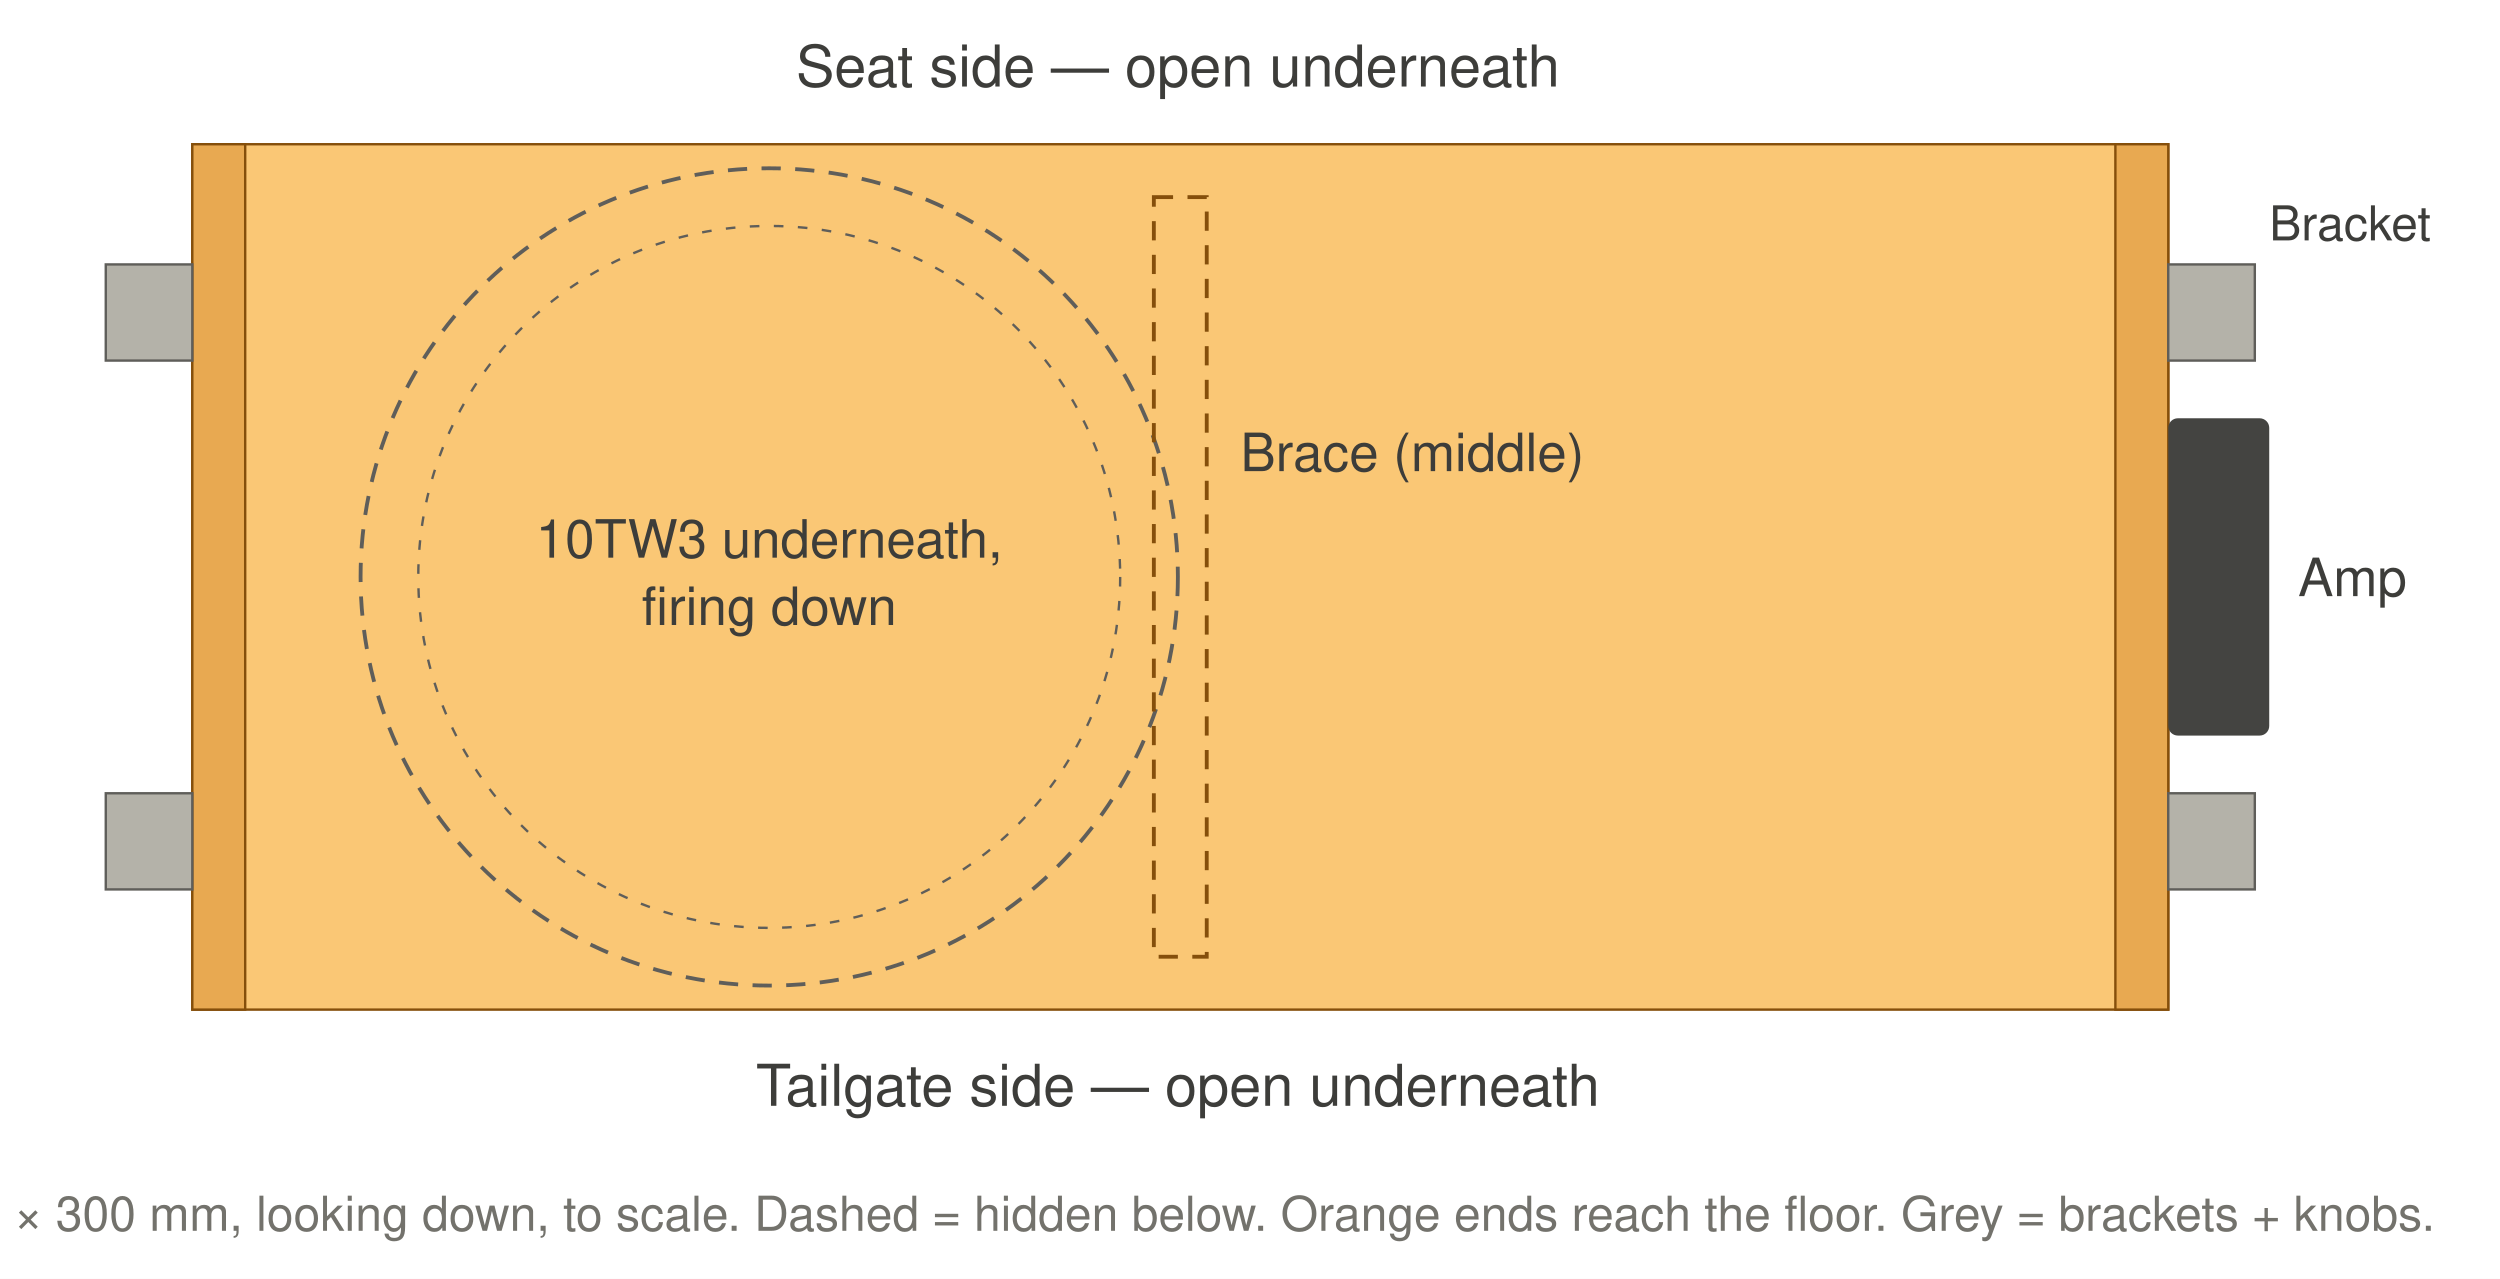
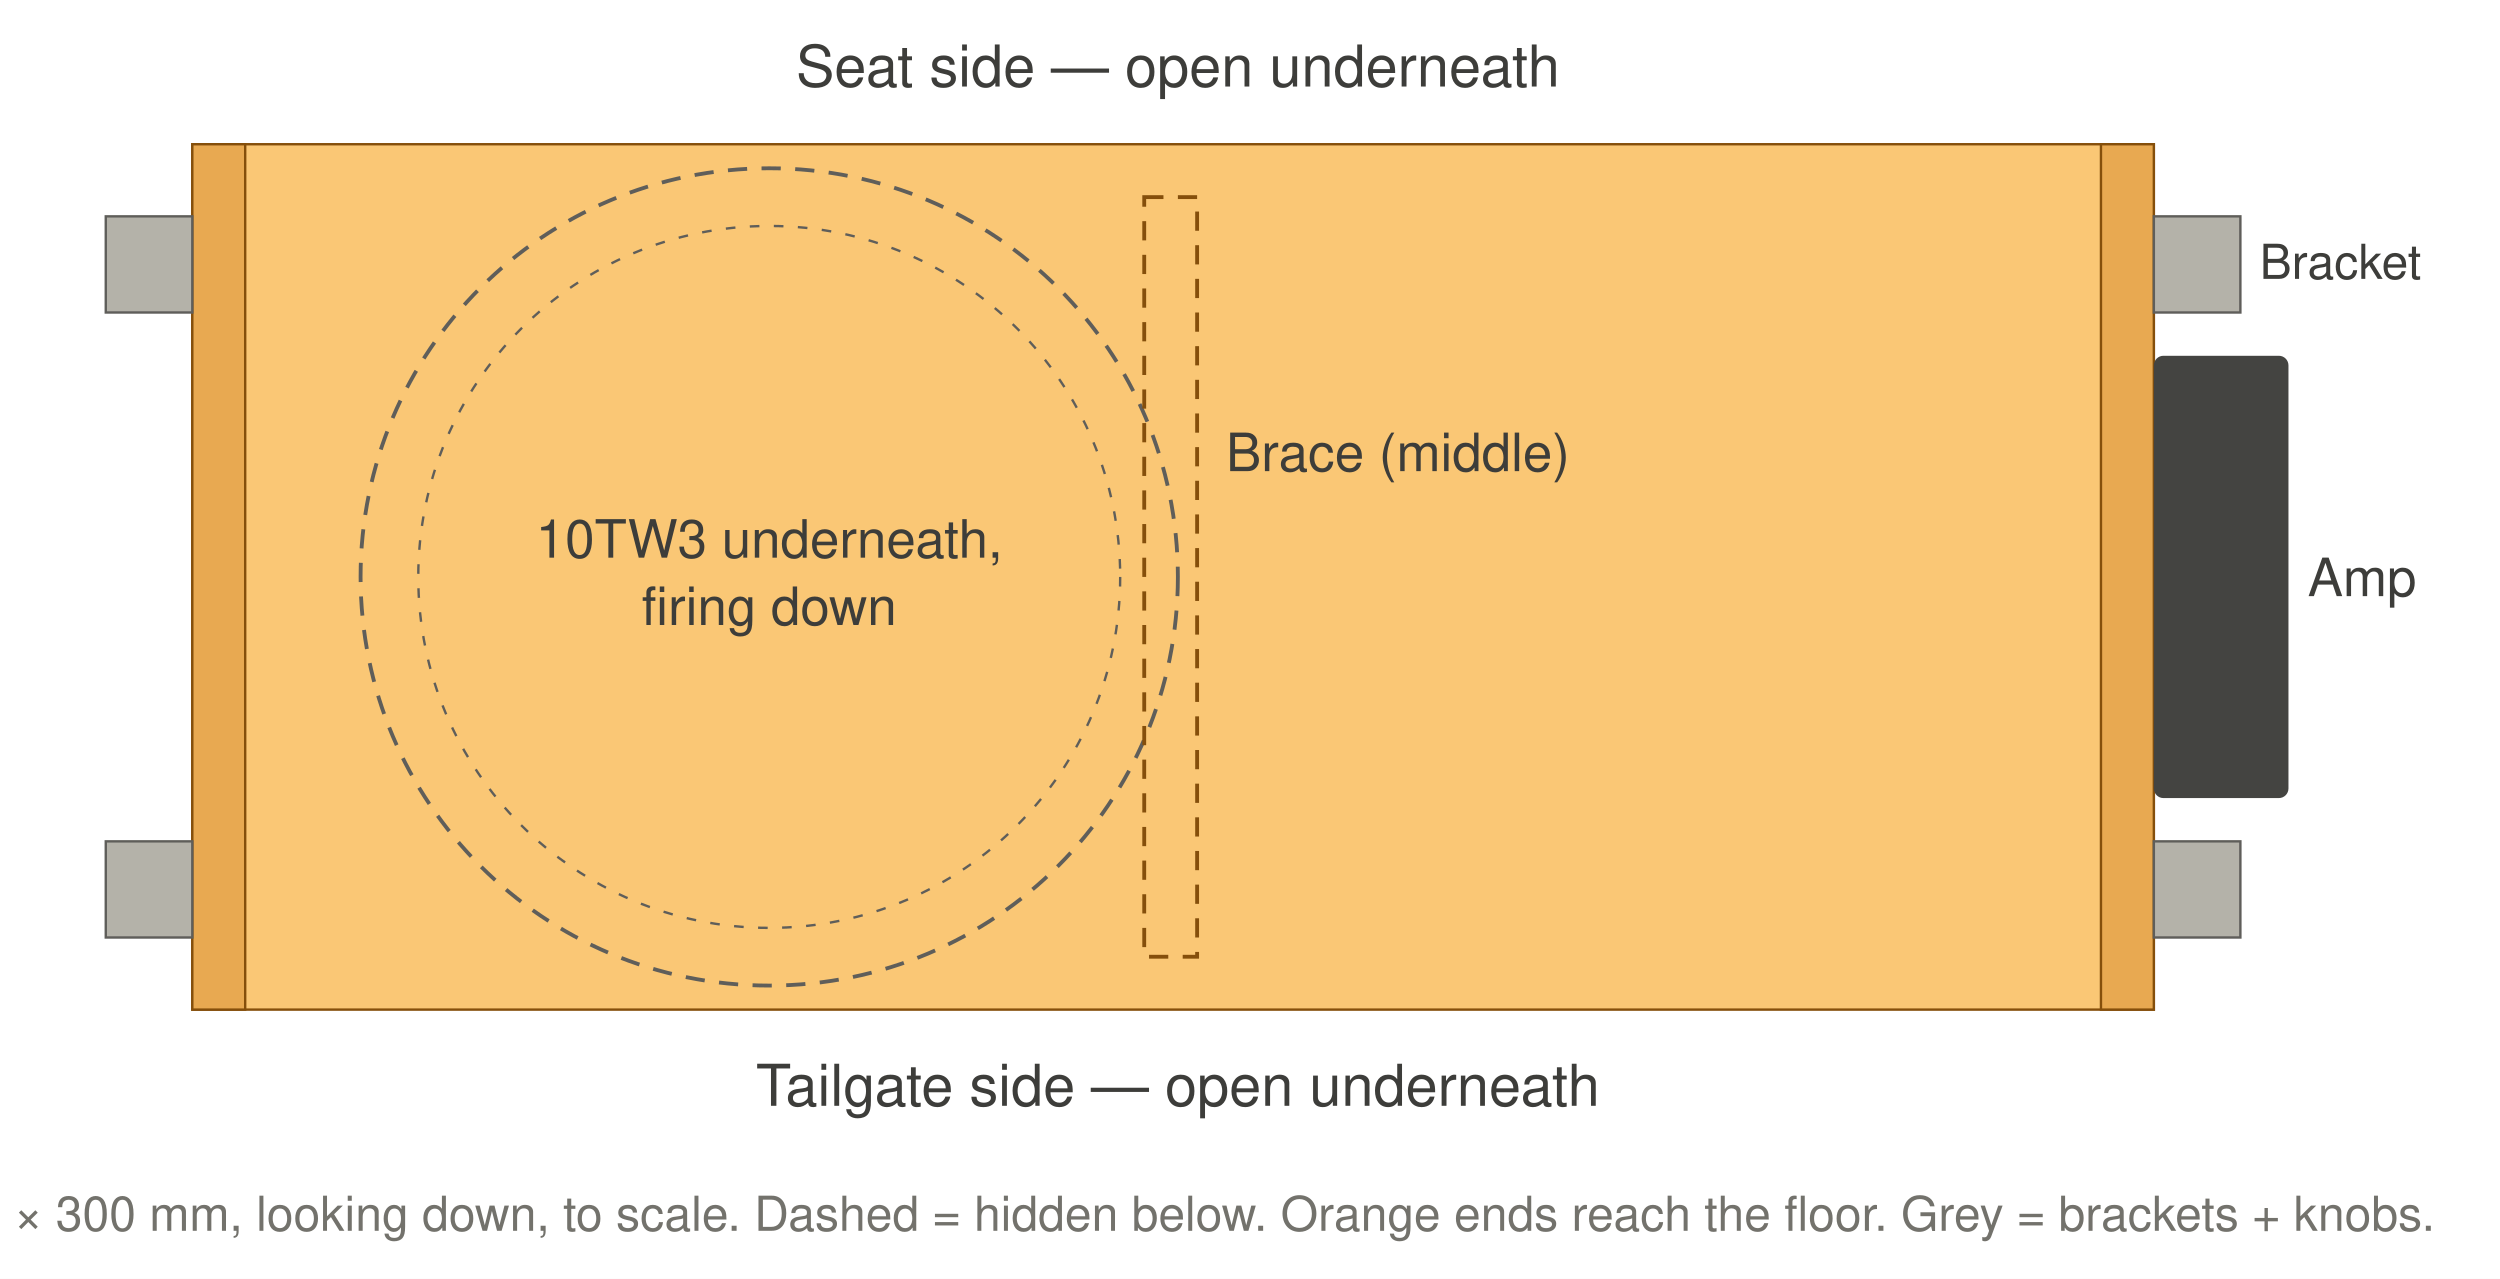
<svg xmlns="http://www.w3.org/2000/svg" viewBox="0 0 520 266" width="640" font-family="Helvetica, Arial, sans-serif" font-size="12">
  <rect width="520" height="266" fill="#ffffff" />
-   <rect x="40" y="30" width="411" height="180" fill="#FAC775" stroke="#854F0B" stroke-width="0.5" />
+   <rect x="40" y="30" width="408" height="180" fill="#FAC775" stroke="#854F0B" stroke-width="0.5" />
  <circle cx="160" cy="120" r="85" fill="none" stroke="#5F5E5A" stroke-width="0.8" stroke-dasharray="4 3" />
  <circle cx="160" cy="120" r="73" fill="none" stroke="#5F5E5A" stroke-width="0.5" stroke-dasharray="2 3" />
-   <rect x="240" y="41" width="11" height="158" fill="none" stroke="#854F0B" stroke-width="0.8" stroke-dasharray="4 3" />
+   <rect x="238" y="41" width="11" height="158" fill="none" stroke="#854F0B" stroke-width="0.8" stroke-dasharray="4 3" />
  <g fill="#E8A951" stroke="#854F0B" stroke-width="0.5">
    <rect x="40" y="30" width="11" height="180" />
-     <rect x="440" y="30" width="11" height="180" />
+     <rect x="437" y="30" width="11" height="180" />
  </g>
-   <rect x="451" y="87" width="21" height="66" rx="2" fill="#444441" />
+   <rect x="448" y="74" width="28" height="92" rx="2" fill="#444441" />
  <g fill="#B4B2A9" stroke="#5F5E5A" stroke-width="0.5">
-     <rect x="22" y="55" width="18" height="20" />
-     <rect x="22" y="165" width="18" height="20" />
-     <rect x="451" y="55" width="18" height="20" />
-     <rect x="451" y="165" width="18" height="20" />
+     <rect x="22" y="45" width="18" height="20" />
+     <rect x="22" y="175" width="18" height="20" />
+     <rect x="448" y="45" width="18" height="20" />
+     <rect x="448" y="175" width="18" height="20" />
  </g>
  <g fill="#3d3d3a">
    <text x="245" y="18" text-anchor="middle">Seat side — open underneath</text>
    <text x="245" y="230" text-anchor="middle">Tailgate side — open underneath</text>
    <text x="160" y="116" text-anchor="middle" font-size="11">10TW3 underneath,</text>
    <text x="160" y="130" text-anchor="middle" font-size="11">firing down</text>
-     <text x="258" y="98" font-size="11">Brace (middle)</text>
-     <text x="478" y="124" font-size="11">Amp</text>
-     <text x="472" y="50" font-size="10">Bracket</text>
+     <text x="255" y="98" font-size="11">Brace (middle)</text>
+     <text x="480" y="124" font-size="11">Amp</text>
+     <text x="470" y="58" font-size="10">Bracket</text>
  </g>
  <g fill="#73726c" font-size="10">
-     <text x="245" y="256" text-anchor="middle">685 × 300 mm, looking down, to scale. Dashed = hidden below. Orange ends reach the floor. Grey = brackets + knobs.</text>
+     <text x="245" y="256" text-anchor="middle">680 × 300 mm, looking down, to scale. Dashed = hidden below. Orange ends reach the floor. Grey = brackets + knobs.</text>
  </g>
</svg>
